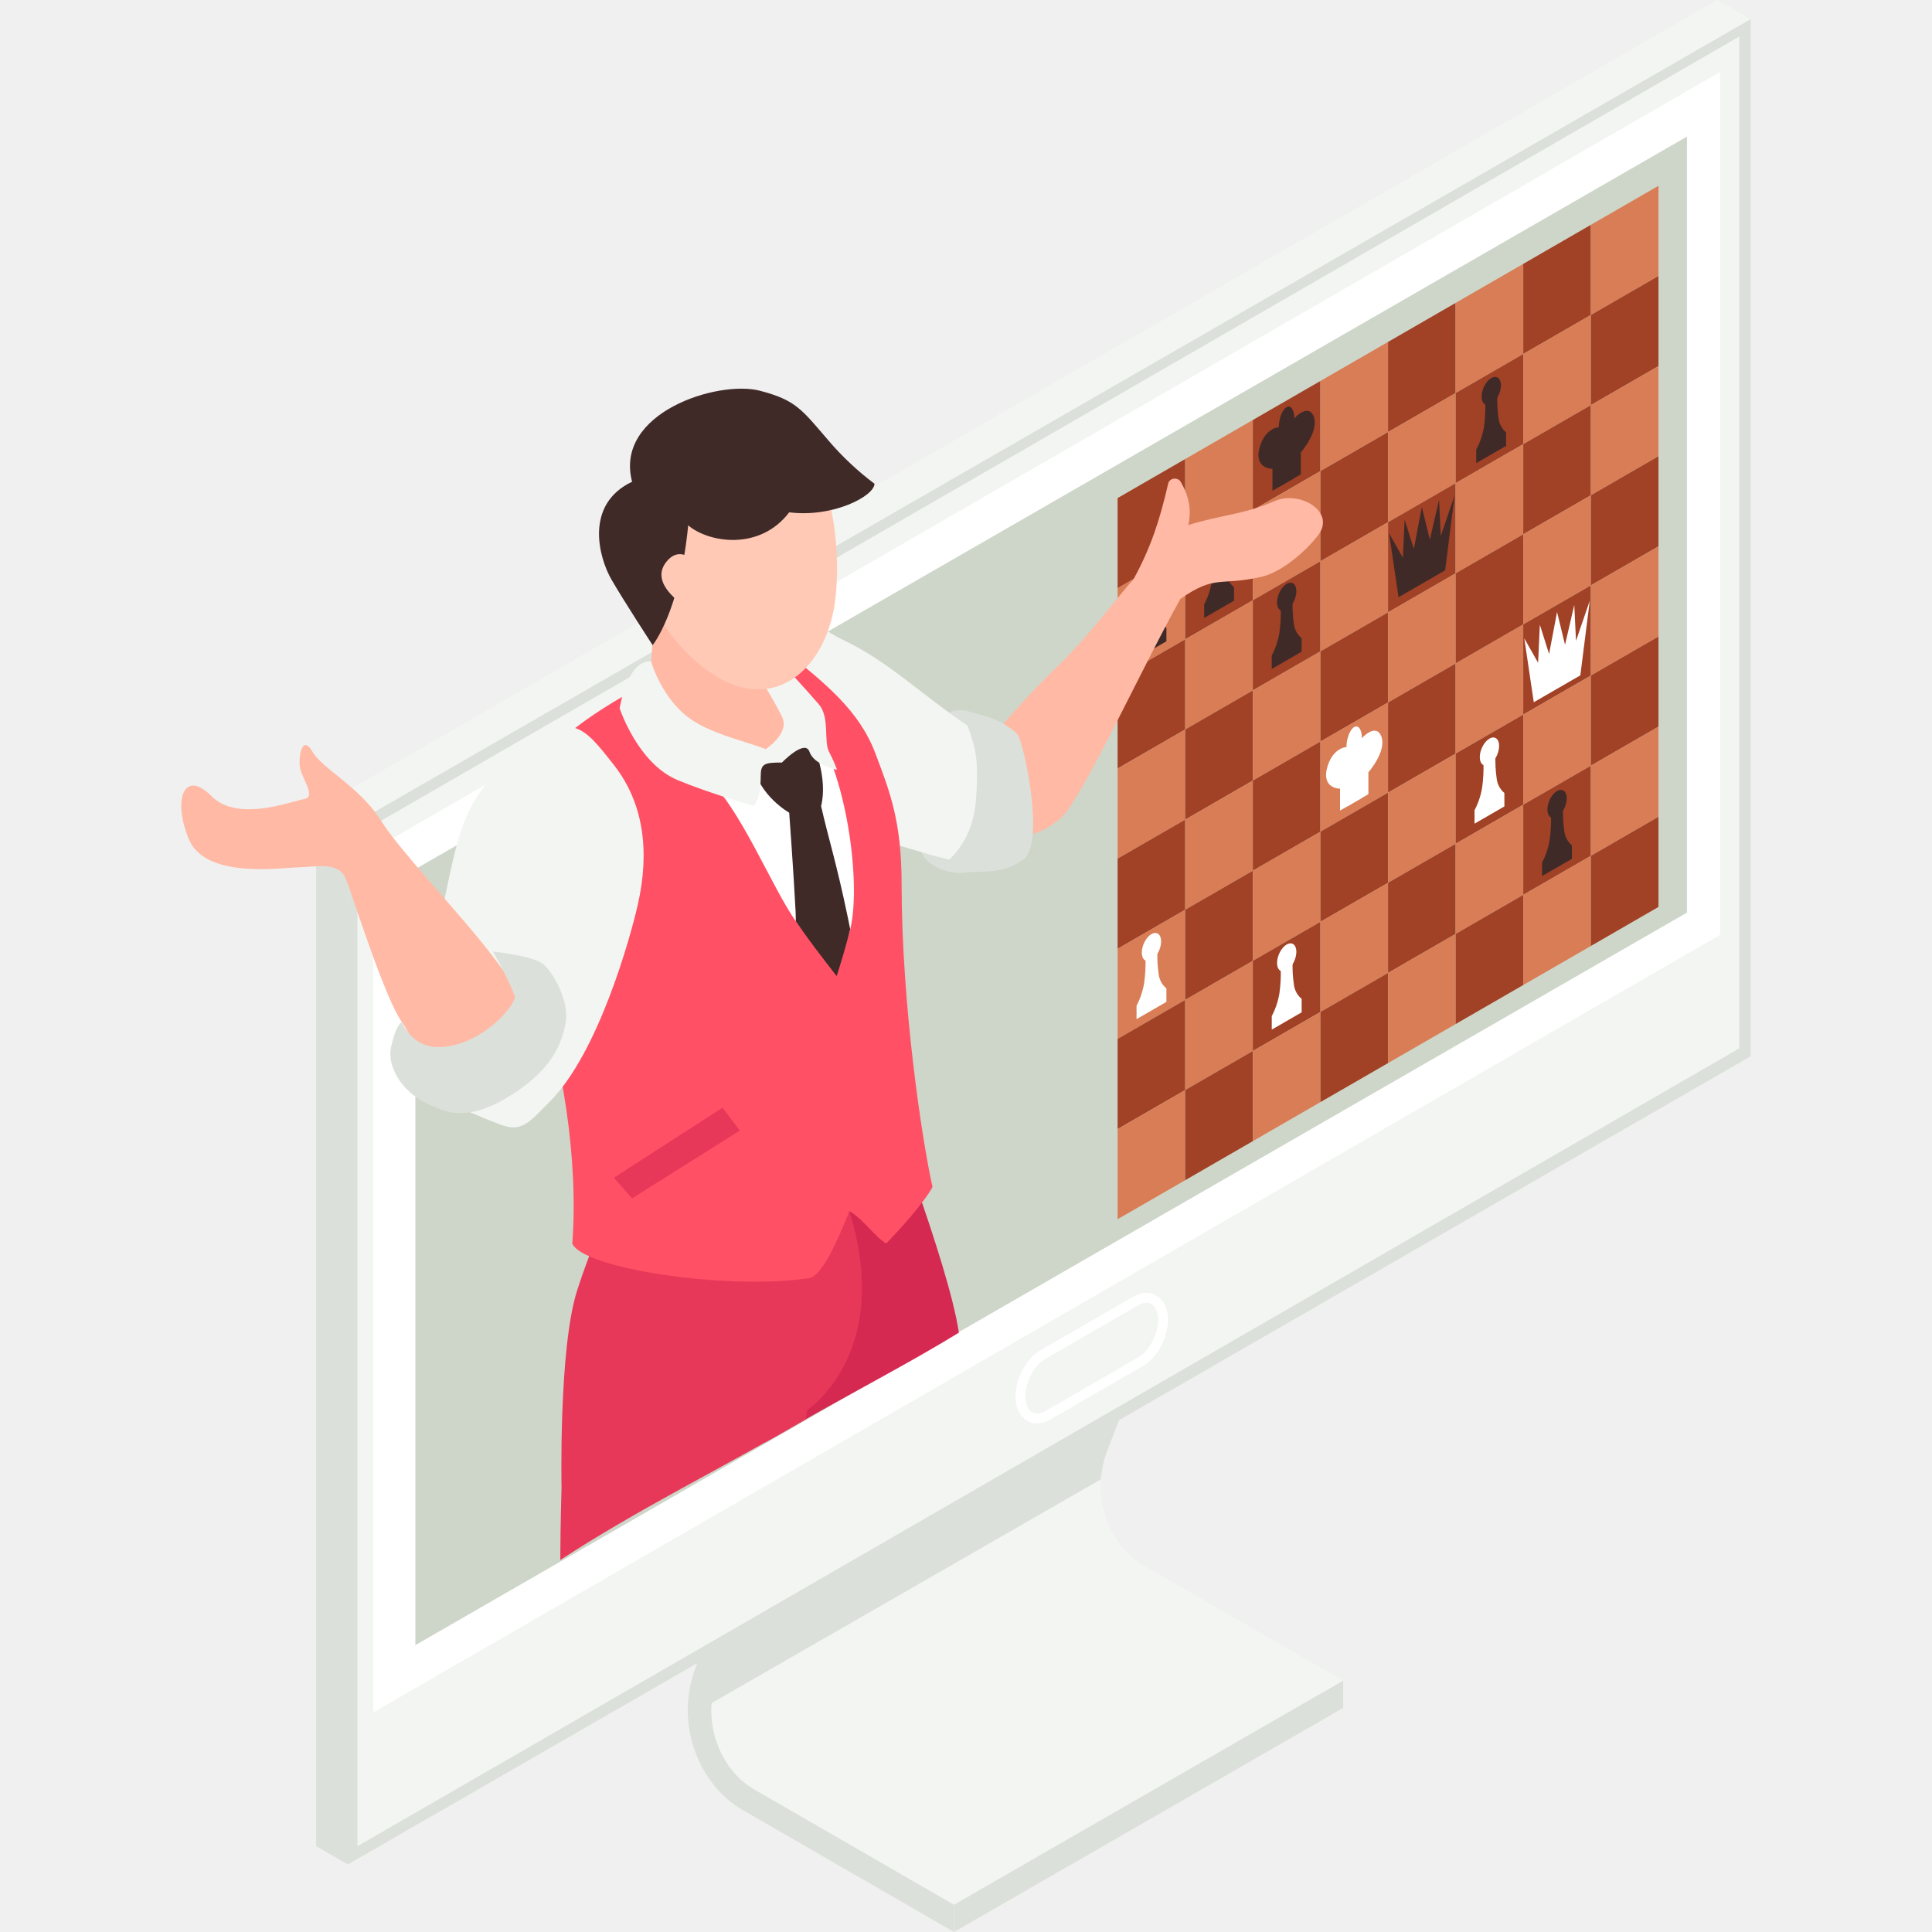
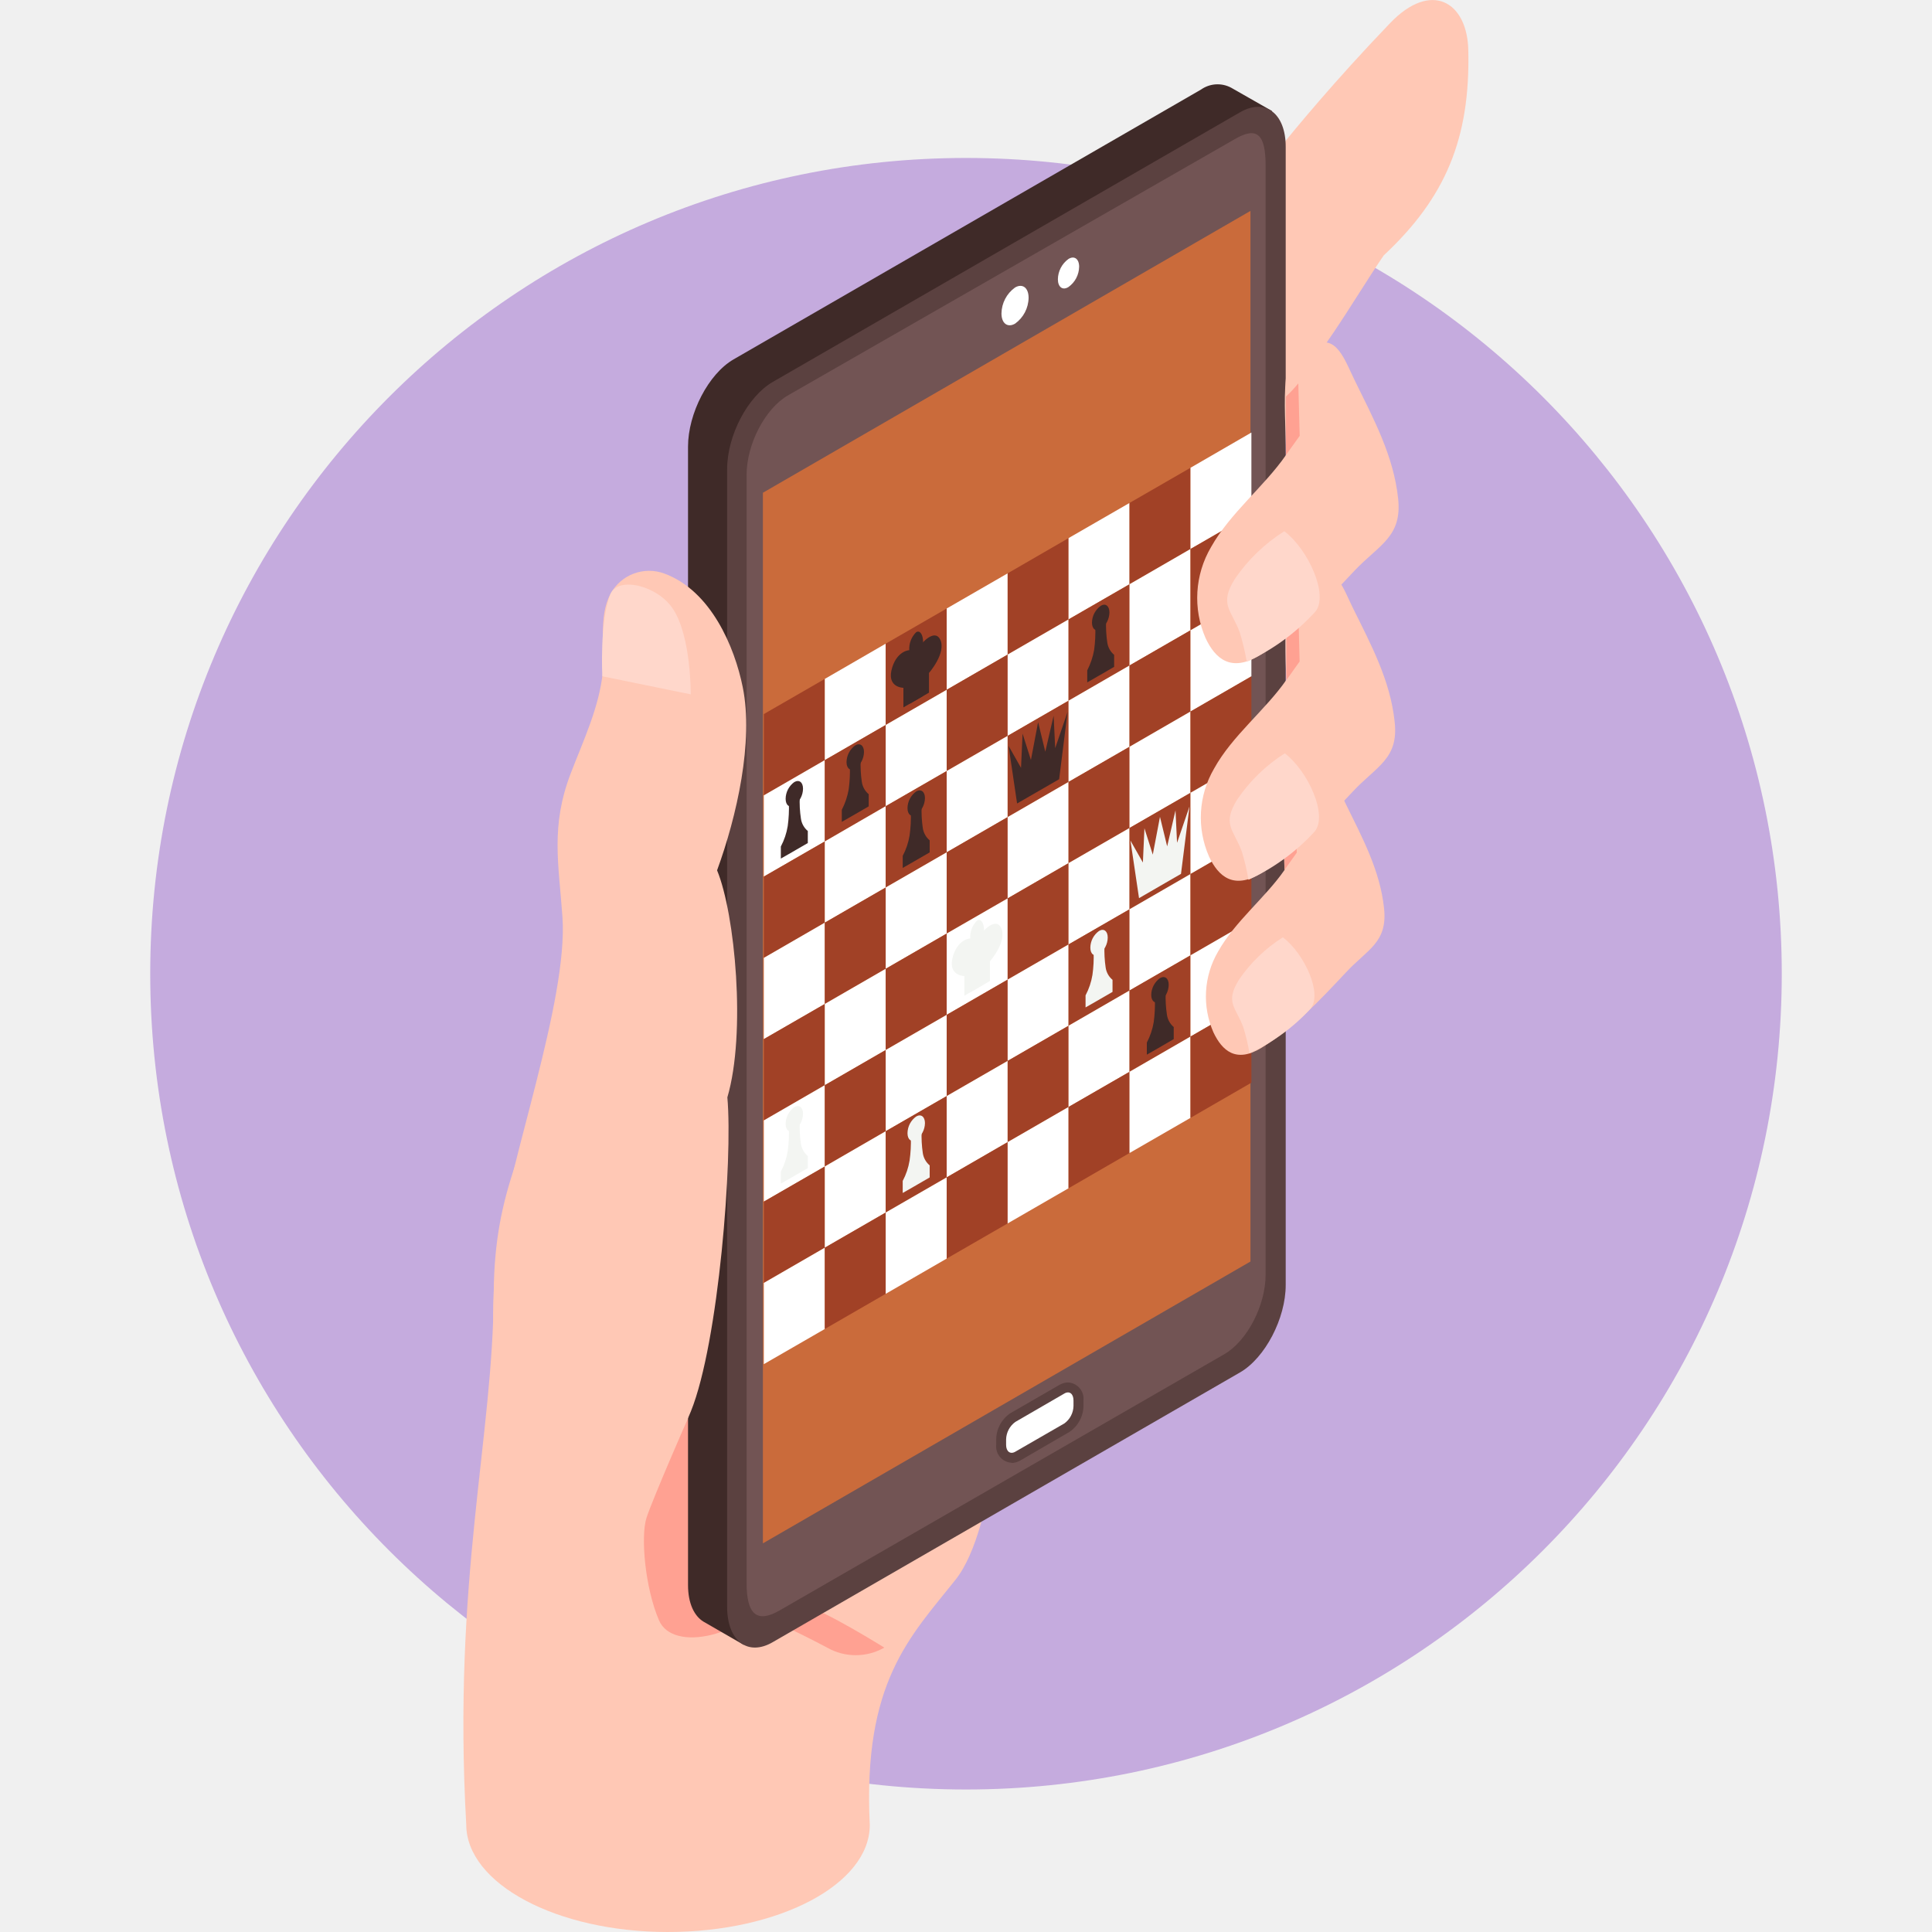
- <svg xmlns="http://www.w3.org/2000/svg" id="Layer_1" data-name="Layer 1" viewBox="0 0 1000 1000">
+ <svg xmlns="http://www.w3.org/2000/svg" id="Layer_1" data-name="Layer 1" viewBox="0 0 250 250">
  <defs>
-     <style>.cls-1{fill:#f3f5f2;}.cls-2{fill:#dce0da;}.cls-3{fill:#fff;}.cls-4{fill:#ced6c9;}.cls-5{fill:#a14126;}.cls-6{fill:#d87d55;}.cls-7{fill:#3f2a28;}.cls-8{fill:#ffb9a4;}.cls-9{fill:#d62952;}.cls-10{fill:#e8385a;}.cls-11{fill:#ff5065;}.cls-12{fill:#ffc9b6;}</style>
+     <style>.cls-1{opacity:0.5;}.cls-2{fill:#96c;}.cls-3{fill:#ffc8b5;}.cls-4{fill:#ffa192;}.cls-5{fill:#3f2a28;}.cls-6{fill:#5b4140;}.cls-7{fill:#725454;}.cls-8{fill:#ca6b3b;}.cls-9{fill:#fff;}.cls-10{fill:#a14126;}.cls-11{fill:#f3f5f2;}.cls-12{fill:#ffd7cb;}</style>
  </defs>
-   <path class="cls-1" d="M569.82,765.68,362.09,885.09c-.81,10.65.08,21.2,4.51,29,9.32,16.44,39.17,28,39.17,28l88,43.82L683,876.94,695.25,884V869.9L591.64,810.09C578.32,802.39,568.39,785,569.82,765.68Z" />
-   <path class="cls-2" d="M573.29,750.43c10.53-26.69,41.7-112.79,42-113.65l-11.48-4.16c-.16.44-8.36,23.09-17.74,48.68-38.45,23-195.57,113.75-195.57,113.75s-16.79,41.72-21.88,57.86a149.22,149.22,0,0,0-6.54,32.18L569.82,765.68A51.94,51.94,0,0,1,573.29,750.43Z" />
-   <path class="cls-2" d="M493.78,985.9l-103.6-59.82c-16.77-9.68-28.21-34.64-18.35-59.65,10.53-26.7,41.7-112.79,42-113.66l-11.48-4.16c-.32.87-31.43,86.81-41.89,113.34-12.28,31.14,2.36,62.44,23.6,74.71L493.78,1000Z" />
-   <polygon class="cls-2" points="695.25 869.9 493.78 985.9 493.78 1000 695.25 884.01 695.25 869.9" />
-   <polygon class="cls-2" points="180.05 965.04 180.05 428.13 906.18 9.81 906.18 546.72 180.05 965.04" />
-   <polygon class="cls-1" points="900.25 542.63 185.01 955.58 185.01 431.88 900.25 18.93 900.25 542.63" />
-   <polygon class="cls-3" points="890.34 483.86 193.2 886.35 193.2 439.71 890.34 37.22 890.34 483.86" />
-   <polygon class="cls-4" points="214.99 449.85 873.17 70.7 873.17 472.36 214.99 851.52 214.99 449.85" />
-   <path class="cls-3" d="M536.84,736.8c-5.4,0-11.22-4.37-11.22-14,0-9.22,5.57-19.66,12.67-23.76l48.48-28a13.06,13.06,0,0,1,6.55-1.88c5.4,0,11.22,4.36,11.22,13.95,0,9.22-5.56,19.66-12.67,23.76l-48.48,28a13.07,13.07,0,0,1-6.54,1.89Z" />
-   <path class="cls-1" d="M540.84,730.49l48.48-28c5.57-3.21,10.12-11.91,10.12-19.34h0c0-7.42-4.55-10.87-10.12-7.65l-48.48,28c-5.57,3.22-10.12,11.92-10.12,19.34h0C530.72,730.27,535.27,733.71,540.84,730.49Z" />
-   <polygon class="cls-2" points="180.05 428.13 163.65 418.67 163.65 955.58 180.05 965.04 180.05 428.13" />
-   <polygon class="cls-1" points="906.18 9.81 888.8 0 163.65 418.67 180.05 428.13 906.18 9.81" />
-   <polygon class="cls-5" points="613.47 284.25 578.47 304.45 578.47 257.8 613.47 237.59 613.47 284.25" />
-   <polygon class="cls-6" points="648.46 264.05 613.47 284.25 613.47 237.59 648.46 217.39 648.46 264.05" />
-   <polygon class="cls-6" points="613.47 330.91 578.47 351.11 578.47 304.45 613.47 284.25 613.47 330.91" />
-   <polygon class="cls-5" points="648.46 310.71 613.47 330.91 613.47 284.25 648.46 264.05 648.46 310.71" />
-   <polygon class="cls-5" points="683.45 243.84 648.46 264.05 648.46 217.39 683.45 197.19 683.45 243.84" />
-   <polygon class="cls-6" points="718.45 223.64 683.45 243.84 683.45 197.19 718.45 176.98 718.45 223.64" />
-   <polygon class="cls-6" points="683.45 290.5 648.46 310.71 648.46 264.05 683.45 243.84 683.45 290.5" />
-   <polygon class="cls-5" points="718.45 270.3 683.45 290.5 683.45 243.84 718.45 223.64 718.45 270.3" />
-   <polygon class="cls-5" points="613.47 377.57 578.47 397.77 578.47 351.11 613.47 330.91 613.47 377.57" />
-   <polygon class="cls-6" points="648.46 357.36 613.47 377.57 613.47 330.91 648.46 310.71 648.46 357.36" />
-   <polygon class="cls-6" points="613.47 424.23 578.47 444.43 578.47 397.77 613.47 377.57 613.47 424.23" />
-   <polygon class="cls-5" points="648.46 404.02 613.47 424.23 613.47 377.57 648.46 357.36 648.46 404.02" />
-   <polygon class="cls-5" points="683.45 337.16 648.46 357.36 648.46 310.71 683.45 290.5 683.45 337.16" />
-   <polygon class="cls-6" points="718.45 316.96 683.45 337.16 683.45 290.5 718.45 270.3 718.45 316.96" />
-   <polygon class="cls-6" points="683.45 383.82 648.46 404.02 648.46 357.36 683.45 337.16 683.45 383.82" />
-   <polygon class="cls-5" points="718.45 363.62 683.45 383.82 683.45 337.16 718.45 316.96 718.45 363.62" />
-   <polygon class="cls-5" points="753.44 203.44 718.45 223.64 718.45 176.98 753.44 156.78 753.44 203.44" />
-   <polygon class="cls-6" points="788.43 183.23 753.44 203.44 753.44 156.78 788.43 136.58 788.43 183.23" />
-   <polygon class="cls-6" points="753.44 250.09 718.45 270.3 718.45 223.64 753.44 203.44 753.44 250.09" />
-   <polygon class="cls-5" points="788.43 229.89 753.44 250.09 753.44 203.44 788.43 183.23 788.43 229.89" />
-   <polygon class="cls-5" points="823.43 163.03 788.43 183.23 788.43 136.58 823.43 116.37 823.43 163.03" />
-   <polygon class="cls-6" points="858.42 142.83 823.43 163.03 823.43 116.37 858.42 96.17 858.42 142.83" />
-   <polygon class="cls-6" points="823.43 209.69 788.43 229.89 788.43 183.23 823.43 163.03 823.43 209.69" />
-   <polygon class="cls-5" points="858.42 189.49 823.43 209.69 823.43 163.03 858.42 142.83 858.42 189.49" />
-   <polygon class="cls-5" points="753.44 296.75 718.45 316.96 718.45 270.3 753.44 250.09 753.44 296.75" />
-   <polygon class="cls-6" points="788.43 276.55 753.44 296.75 753.44 250.09 788.43 229.89 788.43 276.55" />
-   <polygon class="cls-6" points="753.44 343.41 718.45 363.62 718.45 316.96 753.44 296.75 753.44 343.41" />
-   <polygon class="cls-5" points="788.43 323.21 753.44 343.41 753.44 296.75 788.43 276.55 788.43 323.21" />
-   <polygon class="cls-5" points="823.43 256.35 788.43 276.55 788.43 229.89 823.43 209.69 823.43 256.35" />
-   <polygon class="cls-6" points="858.42 236.14 823.43 256.35 823.43 209.69 858.42 189.49 858.42 236.14" />
-   <polygon class="cls-6" points="823.43 303 788.43 323.21 788.43 276.55 823.43 256.35 823.43 303" />
-   <polygon class="cls-5" points="858.42 282.8 823.43 303 823.43 256.35 858.42 236.14 858.42 282.8" />
-   <polygon class="cls-5" points="613.47 470.88 578.47 491.09 578.47 444.43 613.47 424.23 613.47 470.88" />
-   <polygon class="cls-6" points="648.46 450.68 613.47 470.88 613.47 424.23 648.46 404.02 648.46 450.68" />
-   <polygon class="cls-6" points="613.47 517.54 578.47 537.75 578.47 491.09 613.47 470.88 613.47 517.54" />
-   <polygon class="cls-5" points="648.46 497.34 613.47 517.54 613.47 470.88 648.46 450.68 648.46 497.34" />
-   <polygon class="cls-5" points="683.45 430.48 648.46 450.68 648.46 404.02 683.45 383.82 683.45 430.48" />
-   <polygon class="cls-6" points="718.45 410.27 683.45 430.48 683.45 383.82 718.45 363.62 718.45 410.27" />
-   <polygon class="cls-6" points="683.45 477.13 648.46 497.34 648.46 450.68 683.45 430.48 683.45 477.13" />
-   <polygon class="cls-5" points="718.45 456.93 683.45 477.13 683.45 430.48 718.45 410.27 718.45 456.93" />
-   <polygon class="cls-5" points="613.47 564.2 578.47 584.4 578.47 537.75 613.47 517.54 613.47 564.2" />
-   <polygon class="cls-6" points="648.46 544 613.47 564.2 613.47 517.54 648.46 497.34 648.46 544" />
-   <polygon class="cls-6" points="613.47 610.86 578.47 631.06 578.47 584.4 613.47 564.2 613.47 610.86" />
-   <polygon class="cls-5" points="648.46 590.65 613.47 610.86 613.47 564.2 648.46 544 648.46 590.65" />
-   <polygon class="cls-5" points="683.45 523.79 648.46 544 648.46 497.34 683.45 477.13 683.45 523.79" />
-   <polygon class="cls-6" points="718.45 503.59 683.45 523.79 683.45 477.13 718.45 456.93 718.45 503.59" />
-   <polygon class="cls-6" points="683.45 570.45 648.46 590.65 648.46 544 683.45 523.79 683.45 570.45" />
-   <polygon class="cls-5" points="718.45 550.25 683.45 570.45 683.45 523.79 718.45 503.59 718.45 550.25" />
-   <polygon class="cls-5" points="753.44 390.07 718.45 410.27 718.45 363.62 753.44 343.41 753.44 390.07" />
-   <polygon class="cls-6" points="788.43 369.87 753.44 390.07 753.44 343.41 788.43 323.21 788.43 369.87" />
-   <polygon class="cls-6" points="753.44 436.73 718.45 456.93 718.45 410.27 753.44 390.07 753.44 436.73" />
-   <polygon class="cls-5" points="788.43 416.52 753.44 436.73 753.44 390.07 788.43 369.87 788.43 416.52" />
-   <polygon class="cls-5" points="823.43 349.66 788.43 369.87 788.43 323.21 823.43 303 823.43 349.66" />
-   <polygon class="cls-6" points="858.42 329.46 823.43 349.66 823.43 303 858.42 282.8 858.42 329.46" />
-   <polygon class="cls-6" points="823.43 396.32 788.43 416.52 788.43 369.87 823.43 349.66 823.43 396.32" />
-   <polygon class="cls-5" points="858.42 376.12 823.43 396.32 823.43 349.66 858.42 329.46 858.42 376.12" />
-   <polygon class="cls-5" points="753.44 483.39 718.45 503.59 718.45 456.93 753.44 436.73 753.44 483.39" />
-   <polygon class="cls-6" points="788.43 463.18 753.44 483.39 753.44 436.73 788.43 416.52 788.43 463.18" />
-   <polygon class="cls-6" points="753.44 530.04 718.45 550.25 718.45 503.59 753.44 483.39 753.44 530.04" />
-   <polygon class="cls-5" points="788.43 509.84 753.44 530.04 753.44 483.39 788.43 463.18 788.43 509.84" />
-   <polygon class="cls-5" points="823.43 442.98 788.43 463.18 788.43 416.52 823.43 396.32 823.43 442.98" />
-   <polygon class="cls-6" points="858.42 422.77 823.43 442.98 823.43 396.32 858.42 376.12 858.42 422.77" />
-   <polygon class="cls-6" points="823.43 489.64 788.43 509.84 788.43 463.18 823.43 442.98 823.43 489.64" />
-   <polygon class="cls-5" points="858.42 469.43 823.43 489.64 823.43 442.98 858.42 422.77 858.42 469.43" />
-   <path class="cls-7" d="M810.94,413.21c0,3.69-2.24,8-5,9.57s-5-.1-5-3.79,2.24-8,5-9.56S810.94,409.52,810.94,413.21Z" />
-   <path class="cls-7" d="M809.72,430.42A66.93,66.93,0,0,1,809,417.8l-3.11,2.49-3.11,1.11a76.37,76.37,0,0,1-.68,13.4,39,39,0,0,1-3.94,11.7v6.94l6.5-3.75,2.46-1.42,6.5-3.75v-6.95A11.27,11.27,0,0,1,809.72,430.42Z" />
-   <path class="cls-3" d="M601,487.27c0,3.69-2.25,8-5,9.57s-5-.1-5-3.79,2.24-8,5-9.56S601,483.58,601,487.27Z" />
-   <path class="cls-3" d="M599.76,504.48a66.93,66.93,0,0,1-.68-12.62L596,494.35l-3.11,1.11a76.37,76.37,0,0,1-.68,13.4,39,39,0,0,1-3.94,11.7v6.94l6.5-3.75,2.45-1.42,6.51-3.75v-7A11.22,11.22,0,0,1,599.76,504.48Z" />
-   <path class="cls-3" d="M775.94,386.1c0,3.69-2.24,8-5,9.57s-5-.1-5-3.79,2.24-8,5-9.57S775.94,382.41,775.94,386.1Z" />
-   <path class="cls-3" d="M774.73,403.31a66.94,66.94,0,0,1-.68-12.62l-3.11,2.49-3.12,1.1a75.69,75.69,0,0,1-.67,13.41,39,39,0,0,1-3.94,11.7v6.94l6.5-3.75,2.45-1.42,6.51-3.76v-6.94A11.22,11.22,0,0,1,774.73,403.31Z" />
-   <path class="cls-3" d="M671,492.64c0,3.69-2.24,8-5,9.57s-5-.1-5-3.79,2.24-8,5-9.56S671,489,671,492.64Z" />
-   <path class="cls-3" d="M669.75,509.85a66.93,66.93,0,0,1-.68-12.62L666,499.72l-3.12,1.11a75.58,75.58,0,0,1-.67,13.4,38.87,38.87,0,0,1-3.95,11.7v7l6.51-3.76,2.45-1.42,6.51-3.75v-7A11.2,11.2,0,0,1,669.75,509.85Z" />
-   <path class="cls-7" d="M671,306c0,3.69-2.24,8-5,9.57s-5-.1-5-3.79,2.24-8,5-9.57S671,302.32,671,306Z" />
-   <path class="cls-7" d="M669.75,323.22a66.93,66.93,0,0,1-.68-12.62L666,313.09l-3.12,1.11a75.58,75.58,0,0,1-.67,13.4,39,39,0,0,1-3.95,11.7v6.94l6.51-3.75,2.45-1.42,6.51-3.75v-6.95A11.22,11.22,0,0,1,669.75,323.22Z" />
-   <path class="cls-7" d="M601,300.64c0,3.68-2.25,8-5,9.56s-5-.09-5-3.78,2.24-8,5-9.57S601,297,601,300.64Z" />
-   <path class="cls-7" d="M599.76,317.85a66.94,66.94,0,0,1-.68-12.62L596,307.72l-3.11,1.1a76.36,76.36,0,0,1-.68,13.4,39,39,0,0,1-3.94,11.71v6.94l6.5-3.76,2.45-1.41,6.51-3.76V325A11.22,11.22,0,0,1,599.76,317.85Z" />
-   <path class="cls-7" d="M636,279.56c0,3.68-2.24,8-5,9.56s-5-.1-5-3.78,2.25-8,5-9.57S636,275.87,636,279.56Z" />
-   <path class="cls-7" d="M634.75,296.77a66.94,66.94,0,0,1-.68-12.62L631,286.64l-3.11,1.1a76.36,76.36,0,0,1-.68,13.4,38.51,38.51,0,0,1-3.94,11.7v7l6.51-3.76,2.45-1.41,6.5-3.76v-6.94A11.3,11.3,0,0,1,634.75,296.77Z" />
-   <path class="cls-7" d="M776.89,199.47c0,3.68-2.24,8-5,9.56s-5-.09-5-3.78,2.24-8,5-9.57S776.89,195.78,776.89,199.47Z" />
-   <path class="cls-7" d="M775.67,216.68a66.34,66.34,0,0,1-.67-12.62l-3.12,2.49-3.11,1.1a76.82,76.82,0,0,1-.67,13.4,38.77,38.77,0,0,1-4,11.7v6.95l6.51-3.76,2.45-1.41,6.5-3.76v-6.94A11.27,11.27,0,0,1,775.67,216.68Z" />
-   <path class="cls-3" d="M693.61,419.54V408.22s-10.21.16-6.37-11.93c2.93-9.24,10.28-11.05,13.26-8.74s4.13,25.63,4.13,25.63Z" />
-   <path class="cls-3" d="M708.28,411.07V399.75s10.22-11.64,6.38-19.3c-2.93-5.84-10.28.82-13.26,6.58s-4.13,30.4-4.13,30.4Z" />
-   <path class="cls-3" d="M704.92,382.17c0,4.49-1.78,9.16-4,10.43s-4-1.35-4-5.85,1.78-9.16,4-10.43S704.92,377.67,704.92,382.17Z" />
-   <path class="cls-7" d="M658.62,254V242.67s-10.22.16-6.38-11.93c2.94-9.24,10.28-11.05,13.27-8.74s4.13,25.63,4.13,25.63Z" />
-   <path class="cls-7" d="M673.29,245.52V234.2s10.22-11.64,6.38-19.3c-2.94-5.84-10.28.82-13.26,6.58s-4.14,30.4-4.14,30.4Z" />
-   <path class="cls-7" d="M669.92,216.62c0,4.49-1.77,9.17-4,10.43s-4-1.35-4-5.85,1.77-9.16,4-10.43S669.92,212.12,669.92,216.62Z" />
-   <polygon class="cls-3" points="815.74 331.71 814.84 313.08 810.06 333.74 805.93 316.8 801.8 338.51 797.02 323.37 796.12 343.04 788.97 330.42 793.88 363.48 805.93 356.52 817.98 349.56 822.89 310.84 815.74 331.71" />
-   <polygon class="cls-7" points="745.76 277.35 744.85 258.72 740.08 279.38 735.94 262.44 731.81 284.15 727.04 269.01 726.13 288.68 718.99 276.06 723.89 309.12 735.94 302.16 747.99 295.2 752.9 256.48 745.76 277.35" />
-   <path class="cls-8" d="M659.73,259.35c-16.62,7.2-27.38,7-44.68,12.42,1.73-7.58.56-14.59-3.88-22.34-1.49-2.59-5.82-2.16-6.52.85-4.39,19-8.85,32.84-18,49.64-6.88,7.18-22.88,29.45-40.5,46.2-15.33,14.57-32.36,35.12-32.36,35.12s3.34,48.4,10.77,50.16,14.18.55,24.44-7.92,43.2-80.13,62-113.53c18.45-12.79,20.12-6.4,42-11.41,9.9-2.26,22.14-12.37,29-21.15C691.91,265,672.92,253.63,659.73,259.35Z" />
-   <path class="cls-2" d="M486.54,374.58s2.89-9.66,15.12-6.25c5.85,1.62,16.38,3.6,24.74,11.43,3.29,3.08,15,57.1,3.12,65.25s-21.7,5.44-30,6.65-24.3-3.79-23.35-16.06S486.54,374.58,486.54,374.58Z" />
-   <path class="cls-1" d="M505.44,409.72c.7-14.65.32-20.66-4.63-34.09-23.86-16.09-41.24-33.49-64.47-44.43-15.82-7.45-35.64-27.92-53.71-11.73-19.28,17.28-23.74,60.3-9,83.28,21.2,32.93,47.2,25.33,79.22,31.7,11.18,2.23,25.78,7.63,38.54,10.48C501.11,435.07,504.71,425,505.44,409.72Z" />
-   <path class="cls-9" d="M396.13,746.56q8.42-4.72,16.77-9.55c27.26-15.82,56.13-30.5,83.38-47.2a2.38,2.38,0,0,1,0-.26c-5.45-36.29-40.6-126-40.6-126l-84.54,47.78s-11.42,50,5.36,90.32C381.15,713,388.29,729.14,396.13,746.56Z" />
-   <path class="cls-10" d="M290,807.45c39.53-25.84,82.09-46.76,122.88-70.44,1.4-.81,2.83-1.6,4.23-2.4l.65-4.77s44.79-29.23,21.83-103c-14.37-46.17-109.92-26.13-109.92-26.13s-17.22,24.34-30.93,67.17c-9.65,30.1-8.08,102.3-8.08,102.3S290.09,787.22,290,807.45Z" />
-   <path class="cls-11" d="M270.14,426c3.48-17.68,5.92-30.24,19.51-42.47,26.66-24,83.31-52.4,115.09-47.81,23,18.3,40,32.2,48.32,54.14,7.5,19.84,13.61,35.21,13.61,67.6,0,62.71,10.64,133.15,16,156.9-4.31,8.13-18,23.22-24,29.29-6.24-3.82-11.25-12.12-19-16.79-7.3,18.13-14.58,33.75-21,34.72-42.42,6.4-117.1-5.05-122.46-17.93,3.2-41.6-4.32-96.76-21.76-143.82C265.09,474.68,264.68,453.68,270.14,426Z" />
-   <path class="cls-8" d="M394.62,316s-4.59,30.37,6.54,40.89,11.2,32.13-11.08,39.4c-27,8.8-46.08-10.67-62.91-24.08,7.28-15.41,10.83-15.32,10.83-58.57C338,278.39,394.62,316,394.62,316Z" />
-   <path class="cls-3" d="M364.89,401.63C383,417.15,399.76,460.09,412,476.88s23.47,22.94,28.09,4c5.9-24.15-2.3-82.56-19.86-105.29-7.64,5-13.46,16.67-23.78,19.91C381.81,400.12,367.92,392.28,364.89,401.63Z" />
-   <path class="cls-7" d="M408.49,420.66s2.2,29.79,3.3,50.91c.06,1.07.11,2.91.16,5.31,6.63,9.69,13.81,19,21.11,28.34,2.57-8,4.95-16.1,7-24.3-.43-2.17-.84-4.16-1.2-5.9C433,446.75,428.67,433.49,425,417.25c3.7-15-4.22-32.06-4.22-32.06-7.49-5.43-31.91,3.71-30.67,11.05C392.7,411.68,408.49,420.66,408.49,420.66Z" />
-   <path class="cls-1" d="M337,342.4s5.22,18.36,19.18,28.87C373.05,384,404.74,386,404.74,394.69c-9.2,0-11,.54-11,7.17,0,12.44-3.67,15.29-3.67,15.29s-22.86-6.51-39.35-13.38c-20.64-8.6-30-37.16-30-37.16S324.75,341.25,337,342.4Z" />
-   <polygon class="cls-10" points="374 573.31 317.73 609.61 327.17 620.26 382.95 585.17 374 573.31" />
-   <path class="cls-1" d="M404.74,343.35s13.38,14.54,19.12,21.23,2.38,19,5.25,24.57a74.36,74.36,0,0,1,4.14,9.29S421.31,396,419,389.15s-14.26,5.54-14.26,5.54l-8.44-6.93s12.74-8.16,8.44-16.86-11.47-20.18-11.47-20.18Z" />
-   <path class="cls-12" d="M345.7,241.07c16.74-18.52,60.87-26.13,76.68,1,11.9,20.42,12.4,56.77,9.17,73.47-6.78,35.07-35.57,56-68.74,29C331.18,318.85,316.84,273,345.7,241.07Z" />
-   <path class="cls-7" d="M428.91,228.12c-13.87-16.11-16.83-21-35.64-25.89-21.76-5.61-75.49,11.4-66.1,47.11-24.83,11.8-17.17,39.36-10.71,50.58,6.58,11.4,21.34,34,21.34,34s14-16.94,18.41-62c10.52,9,37.06,13.34,52.28-6.75,22.52,2.87,44-8.32,44.15-14.77A149.56,149.56,0,0,1,428.91,228.12Z" />
-   <path class="cls-12" d="M363,294.52s-9.67-14.65-18.27-3.5,9,22,9,22Z" />
-   <path class="cls-1" d="M284.76,570c24.9-25.1,41.39-84.26,45.33-101.57,6.31-27.73,3.14-52.74-12.36-72.5-16-20.37-22.14-28.3-48.29-7.53-30.67,24.35-32.1,43.73-40.42,82-2.52,11.62-6.33,41.2-12.59,77.28,0,17.92,22.85,26.65,41.92,34.17C269.89,586.4,273.36,581.46,284.76,570Z" />
-   <path class="cls-12" d="M425,329.39a24.3,24.3,0,0,1-11.71-11.51c-2.57,8.66-16.86,16-16.86,16s9.48,10.09,16.86,6A37.52,37.52,0,0,0,425,329.39Z" />
-   <path class="cls-8" d="M267.72,513a300.77,300.77,0,0,0-20.2-27.5c-13-15.9-42.45-47.94-49.93-60.14-11.1-18.1-30.64-27.16-35.92-36.37s-7.4,2.93-6.35,8.49,8.46,15.15,2.12,16.12S123.1,425.92,109.36,412s-20.2,1.21-11.75,22.08,46.62,15.11,56.13,14.9,21.62-3.4,25.34,6S198.71,515.62,208,529s10.7,33.56,30.78,28.27S277.61,527.2,267.72,513Z" />
-   <path class="cls-2" d="M226.12,573.31c2,.66,13.63,8.54,36.44-5.22s27.7-26.89,30.1-37.84-5.57-25.58-10.77-30.63-26.71-7.07-26.71-7.07,8.54,15.19,11.41,23.52c-1.44,6.82-19.34,25.9-39.94,25.9C213,542,208,529,208,529s-3,.8-5.68,13.48C200.28,552.41,208.68,567.5,226.12,573.31Z" />
+   <g class="cls-1">
+     <circle class="cls-2" cx="125" cy="126" r="105.56" />
+   </g>
+   <path class="cls-3" d="M129,175.89c-6.93-8.86-16.86-15.36-26.34-21.18-8.69-5.33-27.78-24.89-28.86-22.1C68,147.83,64,154,63.89,167.18c-.07,18.95-5.34,37.14-3.56,68.88C60.32,243.73,72,250,86.41,250s26.13-6.17,26.14-13.84c-.91-18.5,5.2-24.33,11.1-31.75C129.08,197.57,129.9,177,129,175.89Z" />
+   <path class="cls-3" d="M190,6.58C189.9.21,185.19-2.57,179.87,3c-7.21,7.51-12.26,13.67-14.54,16.47V51.82l0,0c5.39-4.91,9.4-12.41,13.72-18.77C187.08,25.56,190.24,17.9,190,6.58Z" />
+   <path class="cls-4" d="M89.41,182.63s-5,11.39-5.76,13.8-.19,9,1.62,13.23,11.13,2.12,15.34-3.9S89.41,182.63,89.41,182.63Z" />
+   <path class="cls-4" d="M98.72,209.14s4.19,1.87,8.31,4.06a7.46,7.46,0,0,0,7.4,0s-8.19-5.1-10.21-5.34S98.72,209.14,98.72,209.14Z" />
+   <path class="cls-5" d="M164.59,14.36l-5.26-3v0a3.72,3.72,0,0,0-3.92.23L94.93,46.5c-3.25,1.87-5.9,7-5.9,11.29V205.11c0,2.36.8,4,2,4.73v0l5.2,3,59.12-38.19c3.25-1.88,5.9-7,5.9-11.29Z" />
+   <path class="cls-6" d="M100,212.49l60.46-34.9c3.25-1.88,5.91-7,5.91-11.3V19c0-4.34-2.66-6.35-5.91-4.47L100,49.42c-3.25,1.87-5.91,6.95-5.91,11.29V208C94.12,212.36,96.78,214.37,100,212.49Z" />
+   <path class="cls-7" d="M100.88,208.39l57.5-33.13c3-1.71,5.39-6.35,5.39-10.31V21.43c0-4-1.07-5.14-4-3.42L102,51.14c-3,1.71-5.39,6.35-5.39,10.31V204.89C96.62,208.85,97.91,210.1,100.88,208.39Z" />
+   <polygon class="cls-8" points="98.72 199.71 161.81 163.24 161.81 27.29 98.72 63.76 98.72 199.71" />
+   <path class="cls-9" d="M129.59,40.56c0,1.29.79,1.88,1.76,1.32a4.19,4.19,0,0,0,1.75-3.35c0-1.29-.78-1.89-1.75-1.33A4.21,4.21,0,0,0,129.59,40.56Z" />
+   <path class="cls-9" d="M136.89,36.14c0,1,.61,1.48,1.37,1a3.29,3.29,0,0,0,1.38-2.63c0-1-.62-1.47-1.38-1A3.3,3.3,0,0,0,136.89,36.14Z" />
+   <path class="cls-6" d="M130.91,189.28a2.11,2.11,0,0,1-2-2.33v-.7a4.12,4.12,0,0,1,1.83-3.38l6.34-3.66a2.22,2.22,0,0,1,1.12-.32,2.11,2.11,0,0,1,2,2.33v.7a4.12,4.12,0,0,1-1.83,3.38L132,189a2.31,2.31,0,0,1-1.12.31Z" />
+   <path class="cls-9" d="M131.38,187.85l6.35-3.66a2.86,2.86,0,0,0,1.18-2.27v-.7c0-.87-.53-1.28-1.18-.9L131.38,184a2.87,2.87,0,0,0-1.19,2.27v.7C130.19,187.82,130.73,188.23,131.38,187.85Z" />
+   <polygon class="cls-10" points="106.73 98.36 98.84 102.92 98.84 92.4 106.73 87.85 106.73 98.36" />
+   <polygon class="cls-9" points="114.61 93.81 106.73 98.36 106.73 87.85 114.61 83.29 114.61 93.81" />
+   <polygon class="cls-9" points="106.73 108.88 98.84 113.43 98.84 102.92 106.73 98.36 106.73 108.88" />
+   <polygon class="cls-10" points="114.61 104.32 106.73 108.88 106.73 98.36 114.61 93.81 114.61 104.32" />
+   <polygon class="cls-10" points="122.5 89.26 114.61 93.81 114.61 83.29 122.5 78.74 122.5 89.26" />
+   <polygon class="cls-9" points="130.39 84.7 122.5 89.26 122.5 78.74 130.39 74.19 130.39 84.7" />
+   <polygon class="cls-9" points="122.5 99.77 114.61 104.32 114.61 93.81 122.5 89.26 122.5 99.77" />
+   <polygon class="cls-10" points="130.39 95.22 122.5 99.77 122.5 89.26 130.39 84.7 130.39 95.22" />
+   <polygon class="cls-10" points="106.73 119.39 98.84 123.95 98.84 113.43 106.73 108.88 106.73 119.39" />
+   <polygon class="cls-9" points="114.61 114.84 106.73 119.39 106.73 108.88 114.61 104.32 114.61 114.84" />
+   <polygon class="cls-9" points="106.73 129.91 98.84 134.46 98.84 123.95 106.73 119.39 106.73 129.91" />
+   <polygon class="cls-10" points="114.61 125.36 106.73 129.91 106.73 119.39 114.61 114.84 114.61 125.36" />
+   <polygon class="cls-10" points="122.5 110.29 114.61 114.84 114.61 104.32 122.5 99.77 122.5 110.29" />
+   <polygon class="cls-9" points="130.39 105.73 122.5 110.29 122.5 99.77 130.39 95.22 130.39 105.73" />
+   <polygon class="cls-9" points="122.5 120.8 114.61 125.36 114.61 114.84 122.5 110.29 122.5 120.8" />
+   <polygon class="cls-10" points="130.39 116.25 122.5 120.8 122.5 110.29 130.39 105.73 130.39 116.25" />
+   <polygon class="cls-10" points="138.27 80.15 130.39 84.7 130.39 74.19 138.27 69.63 138.27 80.15" />
+   <polygon class="cls-9" points="146.16 75.6 138.27 80.15 138.27 69.63 146.16 65.08 146.16 75.6" />
+   <polygon class="cls-9" points="138.27 90.67 130.39 95.22 130.39 84.7 138.27 80.15 138.27 90.67" />
+   <polygon class="cls-10" points="146.16 86.11 138.27 90.67 138.27 80.15 146.16 75.6 146.16 86.11" />
+   <polygon class="cls-10" points="154.05 71.04 146.16 75.6 146.16 65.08 154.05 60.53 154.05 71.04" />
+   <polygon class="cls-9" points="161.93 66.49 154.05 71.04 154.05 60.53 161.93 55.97 161.93 66.49" />
+   <polygon class="cls-9" points="154.05 81.56 146.16 86.11 146.16 75.6 154.05 71.04 154.05 81.56" />
+   <polygon class="cls-10" points="161.93 77 154.05 81.56 154.05 71.04 161.93 66.49 161.93 77" />
+   <polygon class="cls-10" points="138.27 101.18 130.39 105.73 130.39 95.22 138.27 90.67 138.27 101.18" />
+   <polygon class="cls-9" points="146.16 96.63 138.27 101.18 138.27 90.67 146.16 86.11 146.16 96.63" />
+   <polygon class="cls-9" points="138.27 111.69 130.39 116.25 130.39 105.73 138.27 101.18 138.27 111.69" />
+   <polygon class="cls-10" points="146.16 107.14 138.27 111.69 138.27 101.18 146.16 96.63 146.16 107.14" />
+   <polygon class="cls-10" points="154.05 92.07 146.16 96.63 146.16 86.11 154.05 81.56 154.05 92.07" />
+   <polygon class="cls-9" points="161.93 87.52 154.05 92.07 154.05 81.56 161.93 77 161.93 87.52" />
+   <polygon class="cls-9" points="154.05 102.59 146.16 107.14 146.16 96.63 154.05 92.07 154.05 102.59" />
+   <polygon class="cls-10" points="161.93 98.04 154.05 102.59 154.05 92.07 161.93 87.52 161.93 98.04" />
+   <polygon class="cls-10" points="106.73 140.42 98.84 144.98 98.84 134.46 106.73 129.91 106.73 140.42" />
+   <polygon class="cls-9" points="114.61 135.87 106.73 140.42 106.73 129.91 114.61 125.36 114.61 135.87" />
+   <polygon class="cls-9" points="106.73 150.94 98.84 155.49 98.84 144.98 106.73 140.42 106.73 150.94" />
+   <polygon class="cls-10" points="114.61 146.38 106.73 150.94 106.73 140.42 114.61 135.87 114.61 146.38" />
+   <polygon class="cls-10" points="122.5 131.32 114.61 135.87 114.61 125.36 122.5 120.8 122.5 131.32" />
+   <polygon class="cls-9" points="130.39 126.76 122.5 131.32 122.5 120.8 130.39 116.25 130.39 126.76" />
+   <polygon class="cls-9" points="122.5 141.83 114.61 146.38 114.61 135.87 122.5 131.32 122.5 141.83" />
+   <polygon class="cls-10" points="130.39 137.28 122.5 141.83 122.5 131.32 130.39 126.76 130.39 137.28" />
+   <polygon class="cls-10" points="106.73 161.45 98.84 166.01 98.84 155.49 106.73 150.94 106.73 161.45" />
+   <polygon class="cls-9" points="114.61 156.9 106.73 161.45 106.73 150.94 114.61 146.38 114.61 156.9" />
+   <polygon class="cls-9" points="106.73 171.97 98.84 176.52 98.84 166.01 106.73 161.45 106.73 171.97" />
+   <polygon class="cls-10" points="114.61 167.42 106.73 171.97 106.73 161.45 114.61 156.9 114.61 167.42" />
+   <polygon class="cls-10" points="122.5 152.35 114.61 156.9 114.61 146.38 122.5 141.83 122.5 152.35" />
+   <polygon class="cls-9" points="130.39 147.79 122.5 152.35 122.5 141.83 130.39 137.28 130.39 147.79" />
+   <polygon class="cls-9" points="122.5 162.86 114.61 167.42 114.61 156.9 122.5 152.35 122.5 162.86" />
+   <polygon class="cls-10" points="130.39 158.31 122.5 162.86 122.5 152.35 130.39 147.79 130.39 158.31" />
+   <polygon class="cls-10" points="138.27 122.21 130.39 126.76 130.39 116.25 138.27 111.69 138.27 122.21" />
+   <polygon class="cls-9" points="146.16 117.66 138.27 122.21 138.27 111.69 146.16 107.14 146.16 117.66" />
+   <polygon class="cls-9" points="138.27 132.73 130.39 137.28 130.39 126.76 138.27 122.21 138.27 132.73" />
+   <polygon class="cls-10" points="146.16 128.17 138.27 132.73 138.27 122.21 146.16 117.66 146.16 128.17" />
+   <polygon class="cls-10" points="154.05 113.1 146.16 117.66 146.16 107.14 154.05 102.59 154.05 113.1" />
+   <polygon class="cls-9" points="161.93 108.55 154.05 113.1 154.05 102.59 161.93 98.04 161.93 108.55" />
+   <polygon class="cls-9" points="154.05 123.62 146.16 128.17 146.16 117.66 154.05 113.1 154.05 123.62" />
+   <polygon class="cls-10" points="161.93 119.07 154.05 123.62 154.05 113.1 161.93 108.55 161.93 119.07" />
+   <polygon class="cls-10" points="138.27 143.24 130.39 147.79 130.39 137.28 138.27 132.73 138.27 143.24" />
+   <polygon class="cls-9" points="146.16 138.69 138.27 143.24 138.27 132.73 146.16 128.17 146.16 138.69" />
+   <polygon class="cls-9" points="138.27 153.76 130.39 158.31 130.39 147.79 138.27 143.24 138.27 153.76" />
+   <polygon class="cls-10" points="146.16 149.2 138.27 153.76 138.27 143.24 146.16 138.69 146.16 149.2" />
+   <polygon class="cls-10" points="154.05 134.13 146.16 138.69 146.16 128.17 154.05 123.62 154.05 134.13" />
+   <polygon class="cls-9" points="161.93 129.58 154.05 134.13 154.05 123.62 161.93 119.07 161.93 129.58" />
+   <polygon class="cls-9" points="154.05 144.65 146.16 149.2 146.16 138.69 154.05 134.13 154.05 144.65" />
+   <polygon class="cls-10" points="161.93 140.1 154.05 144.65 154.05 134.13 161.93 129.58 161.93 140.1" />
+   <path class="cls-5" d="M151.23,127.43a2.68,2.68,0,0,1-1.13,2.15c-.62.36-1.13,0-1.13-.85a2.72,2.72,0,0,1,1.13-2.16C150.73,126.21,151.23,126.59,151.23,127.43Z" />
+   <path class="cls-5" d="M151,131.3a14.86,14.86,0,0,1-.16-2.84l-.7.56-.7.25a17.5,17.5,0,0,1-.15,3,8.84,8.84,0,0,1-.89,2.64v1.56l1.47-.84.55-.32,1.46-.85v-1.56A2.57,2.57,0,0,1,151,131.3Z" />
+   <path class="cls-11" d="M103.91,144.12a2.68,2.68,0,0,1-1.13,2.15c-.62.36-1.12,0-1.12-.85a2.71,2.71,0,0,1,1.12-2.16C103.41,142.9,103.91,143.29,103.91,144.12Z" />
+   <path class="cls-11" d="M103.64,148a14.41,14.41,0,0,1-.15-2.85l-.71.56-.7.25a17.5,17.5,0,0,1-.15,3,8.48,8.48,0,0,1-.89,2.64v1.56l1.47-.84.55-.32,1.47-.85v-1.56A2.53,2.53,0,0,1,103.64,148Z" />
+   <path class="cls-11" d="M143.34,121.32a2.69,2.69,0,0,1-1.12,2.15c-.63.36-1.13,0-1.13-.85a2.69,2.69,0,0,1,1.13-2.16C142.84,120.1,143.34,120.48,143.34,121.32Z" />
+   <path class="cls-11" d="M143.07,125.19a15.3,15.3,0,0,1-.15-2.84l-.7.56-.71.25a16.3,16.3,0,0,1-.15,3,8.57,8.57,0,0,1-.89,2.64v1.56l1.47-.84.55-.32,1.47-.85v-1.56A2.53,2.53,0,0,1,143.07,125.19Z" />
+   <path class="cls-11" d="M119.69,145.33a2.7,2.7,0,0,1-1.13,2.15c-.63.36-1.13,0-1.13-.85a2.69,2.69,0,0,1,1.13-2.16C119.18,144.11,119.69,144.5,119.69,145.33Z" />
+   <path class="cls-11" d="M119.41,149.21a15.4,15.4,0,0,1-.15-2.85l-.7.56-.7.25a17,17,0,0,1-.16,3,8.48,8.48,0,0,1-.89,2.64v1.56l1.47-.84.55-.32,1.47-.85v-1.56A2.57,2.57,0,0,1,119.41,149.21Z" />
+   <path class="cls-5" d="M119.69,103.27a2.7,2.7,0,0,1-1.13,2.15c-.63.36-1.13,0-1.13-.85a2.69,2.69,0,0,1,1.13-2.16C119.18,102.05,119.69,102.44,119.69,103.27Z" />
+   <path class="cls-5" d="M119.41,107.15a15.4,15.4,0,0,1-.15-2.85l-.7.56-.7.25a17,17,0,0,1-.16,3,8.57,8.57,0,0,1-.89,2.64v1.56l1.47-.84.55-.32,1.47-.85v-1.56A2.57,2.57,0,0,1,119.41,107.15Z" />
+   <path class="cls-5" d="M103.91,102.06a2.68,2.68,0,0,1-1.13,2.15c-.62.36-1.12,0-1.12-.85a2.71,2.71,0,0,1,1.12-2.16C103.41,100.84,103.91,101.22,103.91,102.06Z" />
+   <path class="cls-5" d="M103.64,105.93a14.31,14.31,0,0,1-.15-2.84l-.71.56-.7.25a17.5,17.5,0,0,1-.15,3,8.57,8.57,0,0,1-.89,2.64v1.56l1.47-.84.55-.32,1.47-.85v-1.56A2.53,2.53,0,0,1,103.64,105.93Z" />
+   <path class="cls-5" d="M111.8,97.3a2.71,2.71,0,0,1-1.13,2.16c-.62.36-1.13,0-1.13-.85a2.72,2.72,0,0,1,1.13-2.16C111.29,96.09,111.8,96.47,111.8,97.3Z" />
+   <path class="cls-5" d="M111.52,101.18a15.3,15.3,0,0,1-.15-2.84l-.7.56-.7.25a17.5,17.5,0,0,1-.15,3,9.24,9.24,0,0,1-.89,2.64v1.56l1.46-.84.56-.32,1.46-.85v-1.57A2.56,2.56,0,0,1,111.52,101.18Z" />
+   <path class="cls-5" d="M143.56,79.25a2.71,2.71,0,0,1-1.13,2.16c-.62.36-1.13,0-1.13-.85a2.72,2.72,0,0,1,1.13-2.16C143.05,78,143.56,78.42,143.56,79.25Z" />
+   <path class="cls-5" d="M143.28,83.13a15.3,15.3,0,0,1-.15-2.84l-.7.56-.7.25a17.5,17.5,0,0,1-.15,3,9.24,9.24,0,0,1-.89,2.64v1.56l1.46-.84.56-.32,1.46-.85V84.74A2.56,2.56,0,0,1,143.28,83.13Z" />
+   <path class="cls-11" d="M124.79,128.85V126.3s-2.3,0-1.44-2.69c.66-2.08,2.32-2.49,3-2s.93,5.78.93,5.78Z" />
+   <path class="cls-11" d="M128.1,126.94v-2.55s2.3-2.62,1.43-4.35c-.66-1.31-2.31.19-3,1.49s-.93,6.85-.93,6.85Z" />
+   <path class="cls-11" d="M127.34,120.43a3,3,0,0,1-.9,2.35c-.49.29-.89-.3-.89-1.32a3,3,0,0,1,.89-2.35C126.94,118.83,127.34,119.42,127.34,120.43Z" />
+   <path class="cls-5" d="M116.9,91.54V89s-2.3,0-1.43-2.69c.66-2.08,2.31-2.49,3-2s.93,5.78.93,5.78Z" />
+   <path class="cls-5" d="M120.21,89.63V87.08s2.3-2.62,1.44-4.35c-.66-1.31-2.32.19-3,1.49s-.93,6.85-.93,6.85Z" />
+   <path class="cls-5" d="M119.45,83.12a3,3,0,0,1-.89,2.35c-.5.29-.9-.3-.9-1.32a3,3,0,0,1,.9-2.35C119.05,81.52,119.45,82.11,119.45,83.12Z" />
+   <polygon class="cls-11" points="152.31 109.06 152.11 104.86 151.03 109.52 150.1 105.7 149.17 110.59 148.09 107.18 147.89 111.61 146.28 108.77 147.39 116.22 150.1 114.65 152.82 113.08 153.92 104.36 152.31 109.06" />
+   <polygon class="cls-5" points="136.54 96.81 136.34 92.61 135.26 97.27 134.33 93.45 133.4 98.34 132.32 94.93 132.12 99.36 130.51 96.52 131.61 103.97 134.33 102.4 137.05 100.83 138.15 92.11 136.54 96.81" />
+   <path class="cls-3" d="M94.12,142c2.44-8.29,1-23.74-1.33-29.38,2.56-7,4.74-16.68,3.32-23.7C95.06,83.7,92,76.46,86,74.23A5.67,5.67,0,0,0,79,76.85c-1.61,3-.68,6.91-1,10.18-.49,4.55-2.51,8.78-4.13,13-2.65,6.88-1.57,11.76-1.09,18.61.76,10.81-7,31.91-8.34,42.67-1.55,12.18.32,14,0,26.29-.21,8.38,8,11.28,13.72,6.59,3.11-2.56,7.8-3.07,11.24-11.56C93,173.72,94.84,150,94.12,142Z" />
+   <path class="cls-12" d="M79,76.85c1-2.32,6.15-1.08,8.12,2,2.33,3.61,2.26,11,2.26,11L77.94,87.51S77.57,80.32,79,76.85Z" />
+   <path class="cls-3" d="M179.1,117.56c-.52-4.94-2.81-9.14-5-13.62-1.11-2.27-2.09-5.33-4.6-4-.23.11-3.08,2-3.28,3.82a86.22,86.22,0,0,0,0,8.81c-2.5,3.61-6.39,6.63-8.6,10.56a11.52,11.52,0,0,0-.6,10.46c1.13,2.39,2.95,4,6.21,2,4.13-2.5,7.6-6.2,10.87-9.69C176.94,122.82,179.56,122,179.1,117.56Z" />
+   <path class="cls-4" d="M166.22,105.83v6.72l1.58-2.21-.16-6A15.57,15.57,0,0,1,166.22,105.83Z" />
+   <path class="cls-12" d="M166,121.29a19.43,19.43,0,0,0-5.67,5.47c-1.87,3-.38,3.58.55,6.16a25.08,25.08,0,0,1,.8,3.36,24.59,24.59,0,0,0,7.86-5.71C171.21,128.7,168.81,123.4,166,121.29Z" />
+   <path class="cls-3" d="M180.47,93.42c-.56-5.38-3.06-10-5.44-14.82-1.21-2.47-2.27-5.8-5-4.38-.25.13-3.35,2.18-3.57,4.16a95.78,95.78,0,0,0,0,9.59c-2.72,3.92-7,7.21-9.36,11.49a12.53,12.53,0,0,0-.65,11.38c1.22,2.61,3.2,4.3,6.76,2.15,4.49-2.71,8.26-6.74,11.82-10.54C178.12,99.14,181,98.2,180.47,93.42Z" />
+   <path class="cls-4" d="M166.46,80.66V88l1.71-2.4L168,79A16,16,0,0,1,166.46,80.66Z" />
+   <path class="cls-12" d="M166.25,97.48a21.1,21.1,0,0,0-6.17,6c-2,3.24-.41,3.9.61,6.71a27.83,27.83,0,0,1,.86,3.65,26.69,26.69,0,0,0,8.55-6.22C171.88,105.55,169.27,99.78,166.25,97.48Z" />
+   <path class="cls-3" d="M180.92,64.53c-.59-5.57-3.17-10.3-5.64-15.35-1.25-2.55-2.35-6-5.18-4.53-.25.13-3.47,2.26-3.7,4.31-.33,3,0,6.54,0,9.93-2.81,4.06-7.2,7.47-9.69,11.9A13,13,0,0,0,156,82.57c1.26,2.7,3.32,4.46,7,2.23,4.65-2.81,8.56-7,12.24-10.92C178.48,70.46,181.44,69.48,180.92,64.53Z" />
+   <path class="cls-4" d="M166.4,51.31v7.57l1.78-2.48L168,49.61A16.18,16.18,0,0,1,166.4,51.31Z" />
+   <path class="cls-12" d="M166.19,68.74a21.8,21.8,0,0,0-6.39,6.16c-2.11,3.36-.43,4,.63,6.95a30.42,30.42,0,0,1,.9,3.78,27.61,27.61,0,0,0,8.84-6.44C172,77.09,169.32,71.11,166.19,68.74Z" />
</svg>
